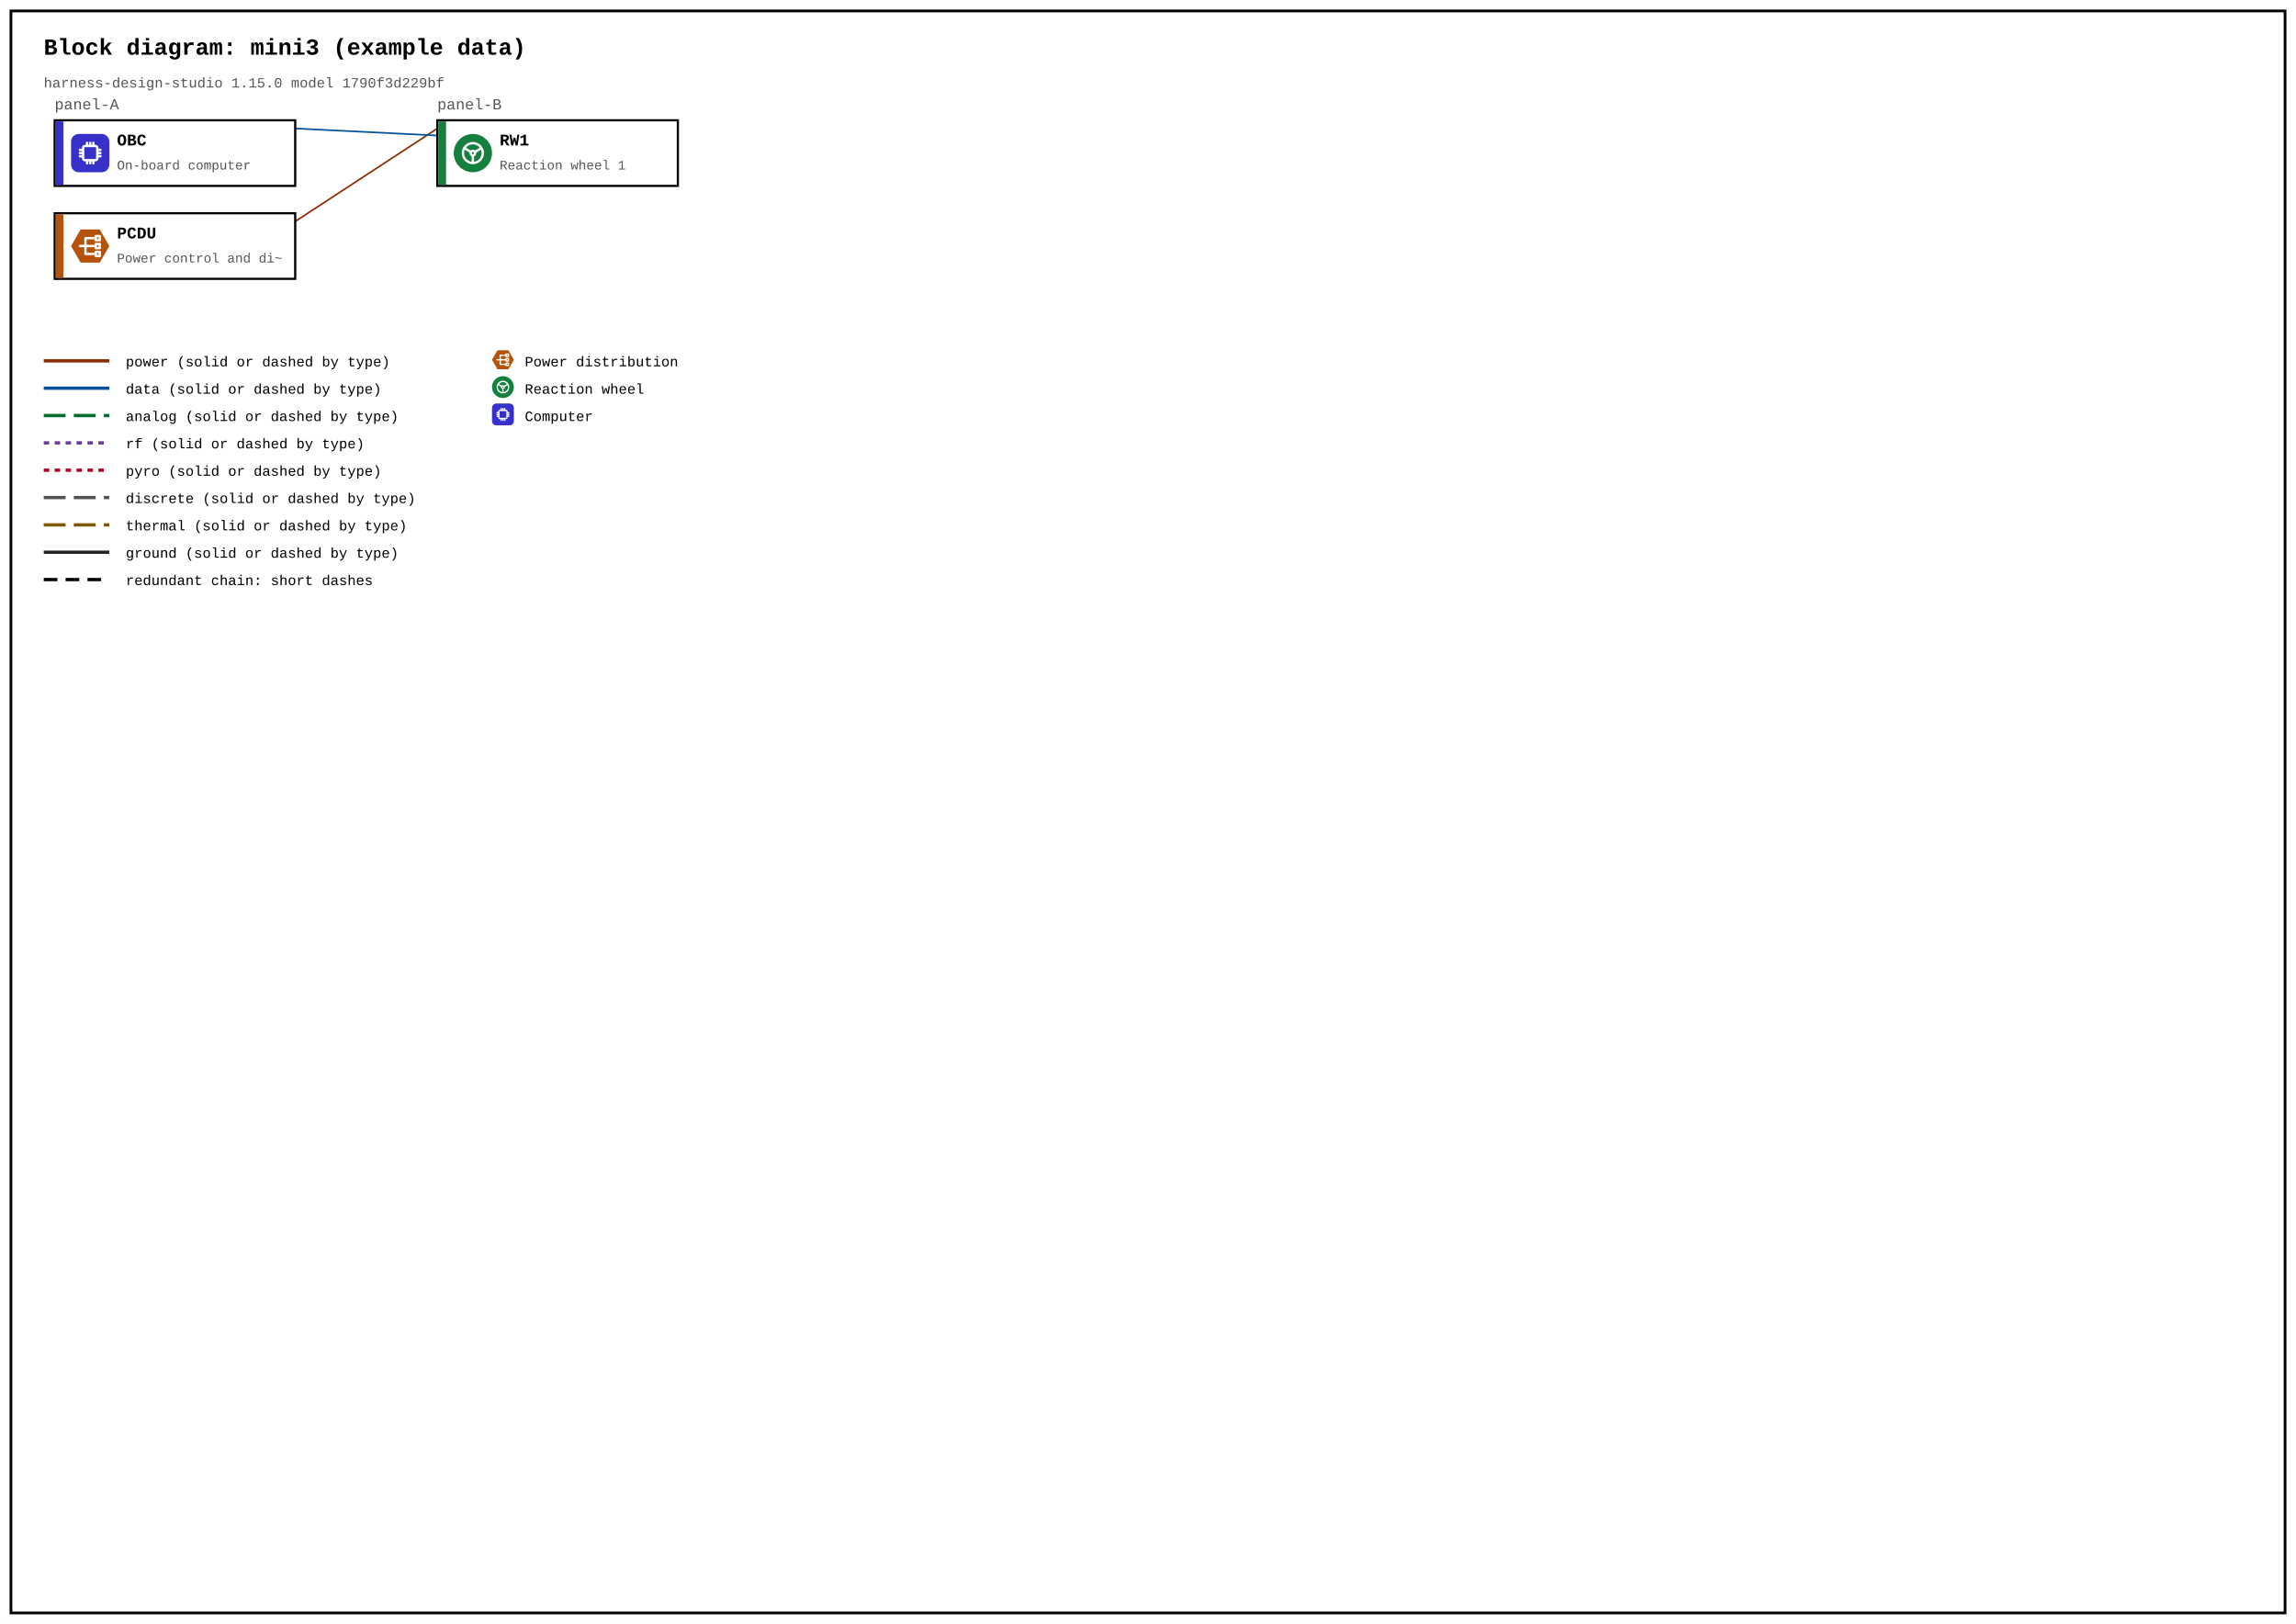
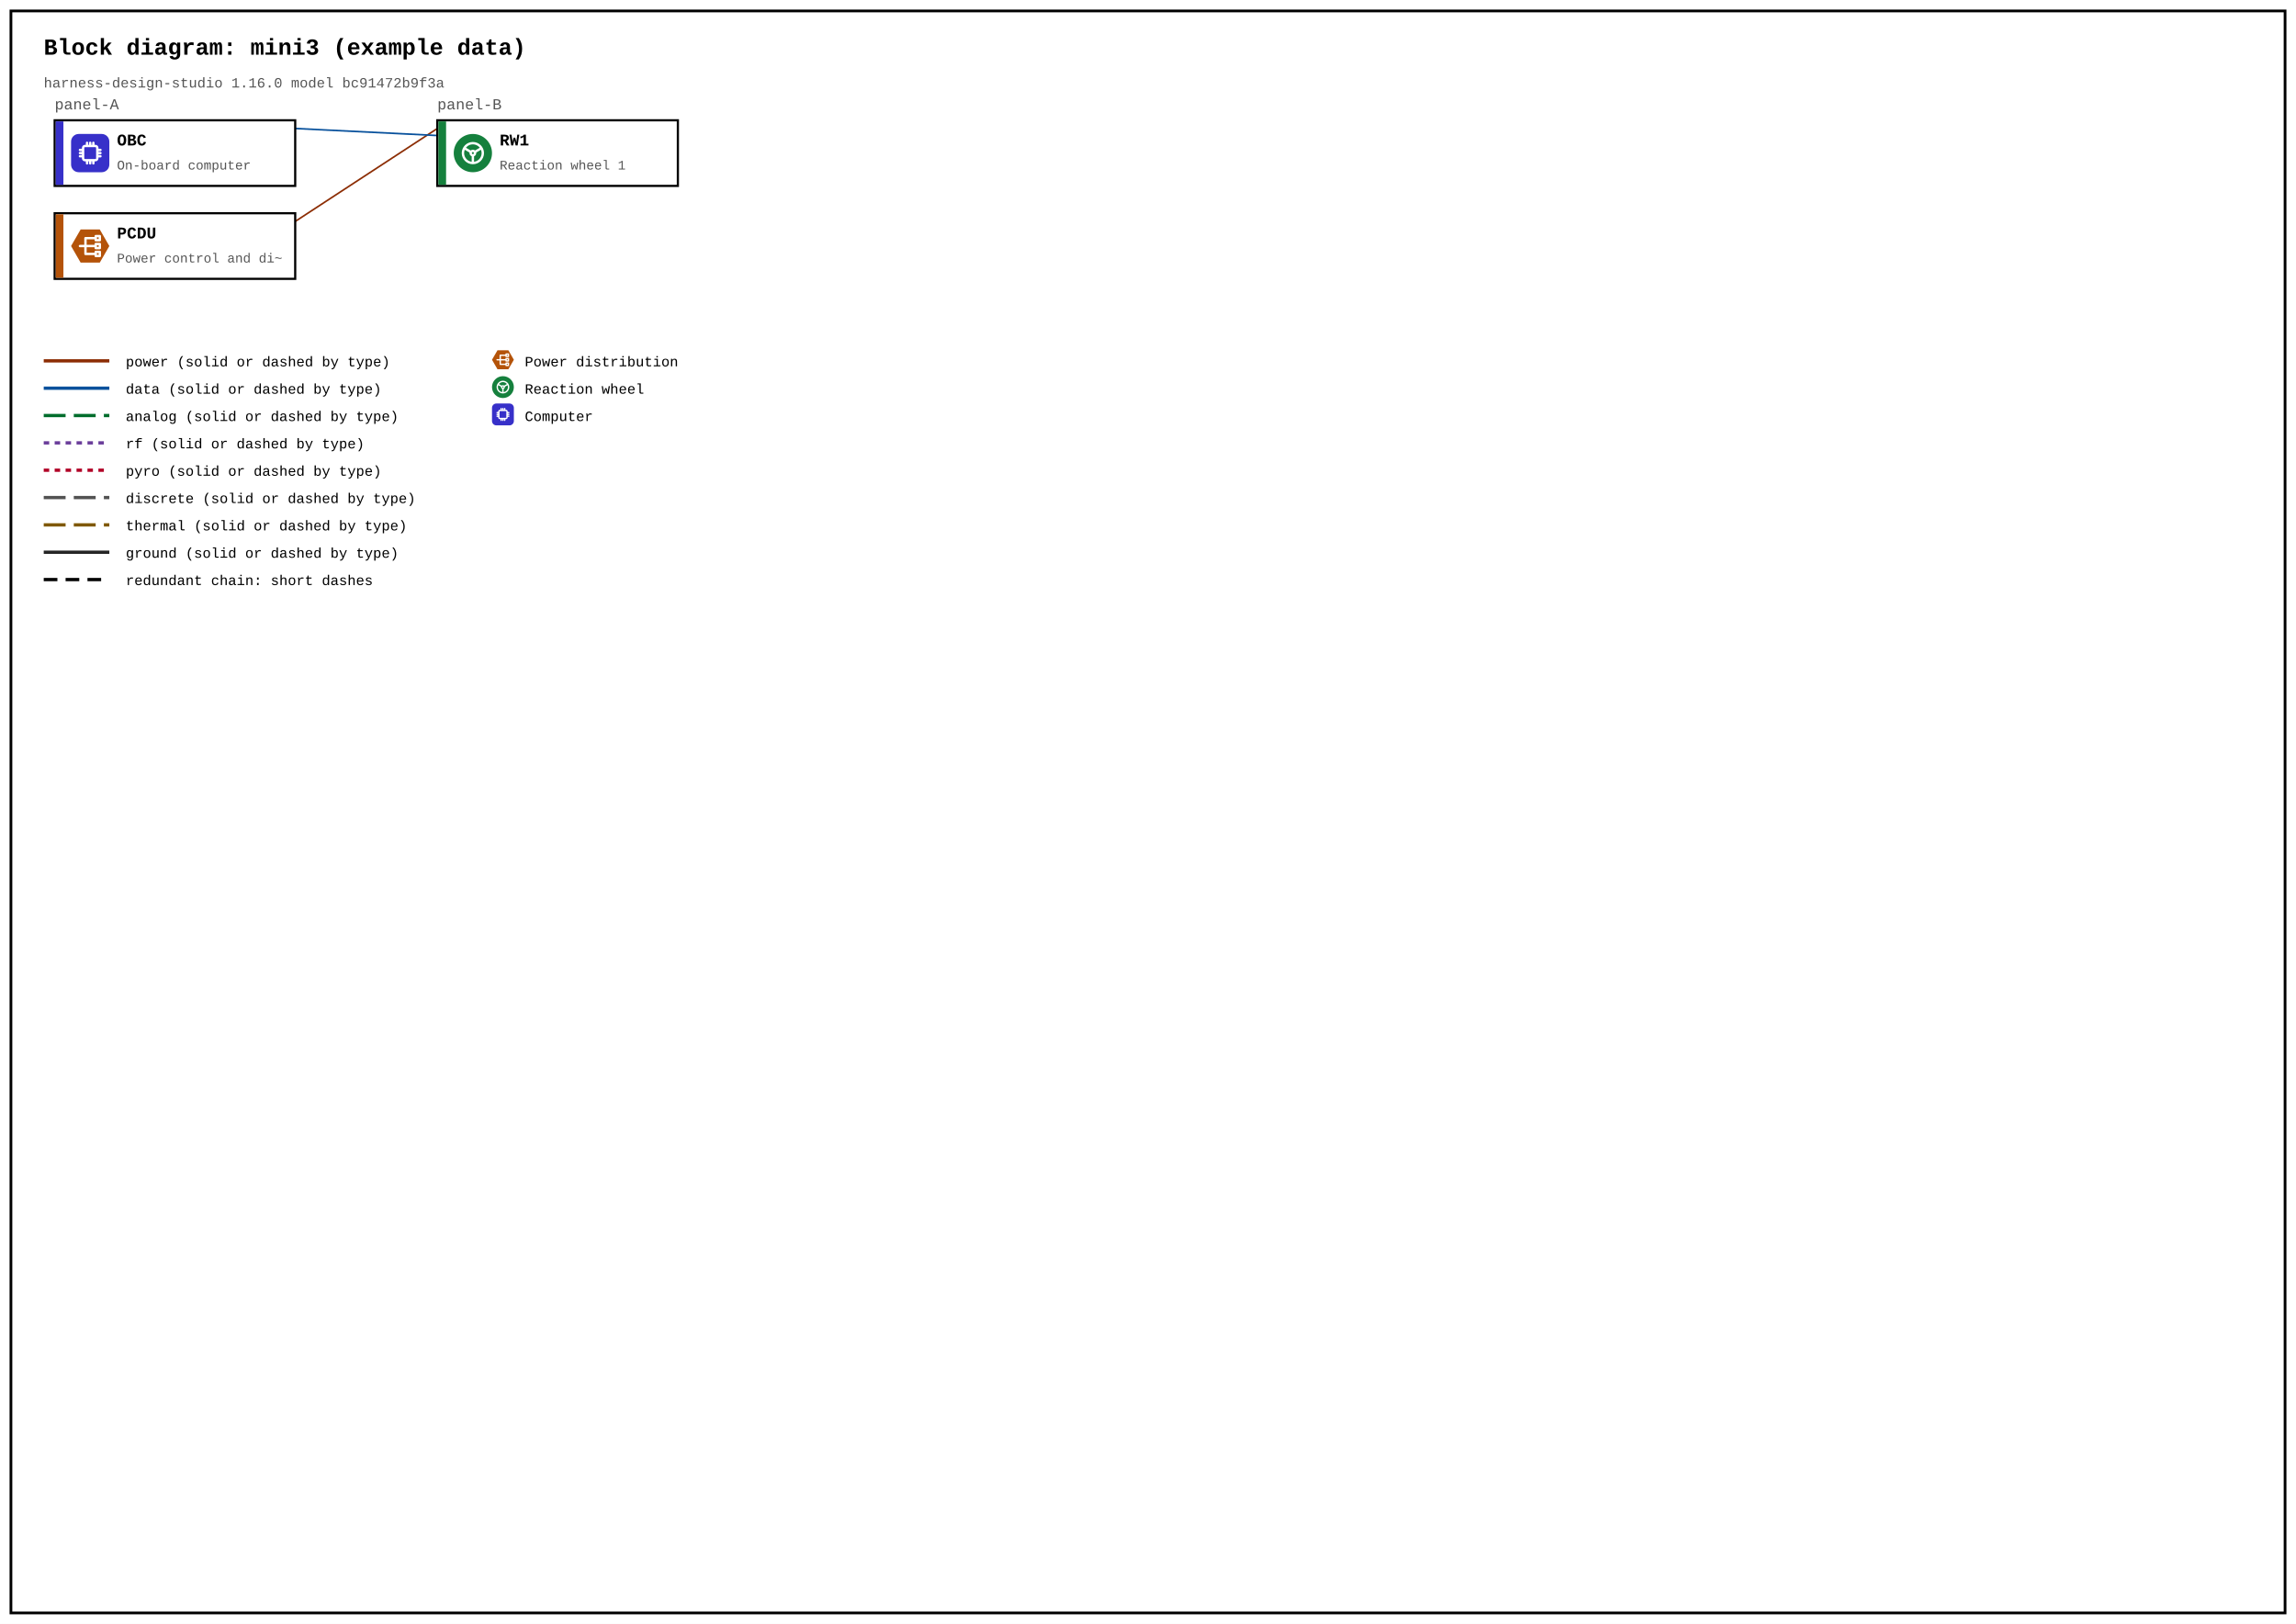
<svg xmlns="http://www.w3.org/2000/svg" width="420mm" height="297mm" viewBox="0 0 420 297" font-family="Courier New, Courier, monospace">
  <rect x="0" y="0" width="420" height="297" fill="#ffffff" />
  <rect x="2" y="2" width="416" height="293" fill="none" stroke="#000000" stroke-width="0.5" />
  <text x="8" y="10" font-size="4.2" font-weight="bold" text-anchor="start" fill="#000000">Block diagram: mini3 (example data)</text>
-   <text x="8" y="16" font-size="2.6" text-anchor="start" fill="#555555">harness-design-studio 1.15.0 model 1790f3d229bf</text>
+   <text x="8" y="16" font-size="2.6" text-anchor="start" fill="#555555">harness-design-studio 1.16.0 model bc91472b9f3a</text>
  <text x="10" y="20" font-size="2.8" text-anchor="start" fill="#555555">panel-A</text>
  <text x="80" y="20" font-size="2.8" text-anchor="start" fill="#555555">panel-B</text>
  <line x1="54" y1="40.5" x2="80" y2="23.5" stroke="#8c2d04" stroke-width="0.3" />
  <line x1="54" y1="23.5" x2="80" y2="24.786" stroke="#08519c" stroke-width="0.3" />
  <rect x="10" y="22" width="44" height="12" fill="#ffffff" stroke="#000000" stroke-width="0.4" />
  <path d="M 10.2 22.2 L 11.6 22.2 L 11.6 33.8 L 10.2 33.8 Z" fill="#3730c9" />
  <path d="M 14.4 24.5 L 18.6 24.5 C 19.373 24.5 20 25.127 20 25.9 L 20 30.1 C 20 30.873 19.373 31.5 18.6 31.5 L 14.4 31.5 C 13.627 31.5 13 30.873 13 30.1 L 13 25.9 C 13 25.127 13.627 24.5 14.4 24.5 Z" fill="#3730c9" />
  <path d="M 15.547 26.701 L 17.453 26.701 C 17.644 26.701 17.799 26.856 17.799 27.047 L 17.799 28.953 C 17.799 29.144 17.644 29.299 17.453 29.299 L 15.547 29.299 C 15.356 29.299 15.201 29.144 15.201 28.953 L 15.201 27.047 C 15.201 26.856 15.356 26.701 15.547 26.701 Z M 15.922 26.123 L 15.922 26.701 M 15.922 29.299 L 15.922 29.877 M 14.623 27.422 L 15.201 27.422 M 17.799 27.422 L 18.377 27.422 M 16.5 26.123 L 16.5 26.701 M 16.5 29.299 L 16.5 29.877 M 14.623 28 L 15.201 28 M 17.799 28 L 18.377 28 M 17.078 26.123 L 17.078 26.701 M 17.078 29.299 L 17.078 29.877 M 14.623 28.578 L 15.201 28.578 M 17.799 28.578 L 18.377 28.578" fill="none" stroke="#ffffff" stroke-width="0.433" stroke-linecap="round" stroke-linejoin="round" />
  <text x="21.4" y="26.6" font-size="3" font-weight="bold" text-anchor="start" fill="#000000">OBC</text>
  <text x="21.4" y="31" font-size="2.4" text-anchor="start" fill="#555555">On-board computer</text>
  <rect x="10" y="39" width="44" height="12" fill="#ffffff" stroke="#000000" stroke-width="0.4" />
  <path d="M 10.2 39.2 L 11.6 39.2 L 11.6 50.8 L 10.2 50.8 Z" fill="#b45309" />
  <path d="M 20 45 L 18.25 48.031 L 14.75 48.031 L 13 45 L 14.75 41.969 L 18.25 41.969 Z" fill="#b45309" />
  <path d="M 14.623 45 L 15.634 45 M 15.634 43.556 L 15.634 46.444 M 15.634 43.556 L 17.511 43.556 M 17.511 43.181 L 18.261 43.181 L 18.261 43.932 L 17.511 43.932 Z M 15.634 45 L 17.511 45 M 17.511 44.625 L 18.261 44.625 L 18.261 45.375 L 17.511 45.375 Z M 15.634 46.444 L 17.511 46.444 M 17.511 46.068 L 18.261 46.068 L 18.261 46.819 L 17.511 46.819 Z" fill="none" stroke="#ffffff" stroke-width="0.433" stroke-linecap="round" stroke-linejoin="round" />
  <text x="21.4" y="43.6" font-size="3" font-weight="bold" text-anchor="start" fill="#000000">PCDU</text>
  <text x="21.4" y="48" font-size="2.4" text-anchor="start" fill="#555555">Power control and di~</text>
  <rect x="80" y="22" width="44" height="12" fill="#ffffff" stroke="#000000" stroke-width="0.4" />
  <path d="M 80.2 22.2 L 81.6 22.2 L 81.6 33.8 L 80.2 33.8 Z" fill="#15803d" />
  <path d="M 90 28 C 90 26.067 88.433 24.5 86.5 24.5 C 84.567 24.5 83 26.067 83 28 C 83 29.933 84.567 31.5 86.5 31.5 C 88.433 31.5 90 29.933 90 28 Z" fill="#15803d" />
  <path d="M 88.319 28 C 88.319 26.995 87.505 26.181 86.5 26.181 C 85.495 26.181 84.681 26.995 84.681 28 C 84.681 29.005 85.495 29.819 86.5 29.819 C 87.505 29.819 88.319 29.005 88.319 28 Z M 86.904 28 C 86.904 27.777 86.723 27.596 86.5 27.596 C 86.277 27.596 86.096 27.777 86.096 28 C 86.096 28.223 86.277 28.404 86.5 28.404 C 86.723 28.404 86.904 28.223 86.904 28 Z M 86.5 28.404 L 86.5 29.819 M 86.15 27.798 L 84.925 27.09 M 86.85 27.798 L 88.075 27.09" fill="none" stroke="#ffffff" stroke-width="0.433" stroke-linecap="round" stroke-linejoin="round" />
  <text x="91.4" y="26.6" font-size="3" font-weight="bold" text-anchor="start" fill="#000000">RW1</text>
  <text x="91.4" y="31" font-size="2.4" text-anchor="start" fill="#555555">Reaction wheel 1</text>
  <line x1="8" y1="66" x2="20" y2="66" stroke="#8c2d04" stroke-width="0.6" />
  <text x="23" y="67" font-size="2.6" text-anchor="start" fill="#000000">power (solid or dashed by type)</text>
  <line x1="8" y1="71" x2="20" y2="71" stroke="#08519c" stroke-width="0.6" />
  <text x="23" y="72" font-size="2.6" text-anchor="start" fill="#000000">data (solid or dashed by type)</text>
  <line x1="8" y1="76" x2="20" y2="76" stroke="#006d2c" stroke-width="0.6" stroke-dasharray="4 1.5" />
  <text x="23" y="77" font-size="2.6" text-anchor="start" fill="#000000">analog (solid or dashed by type)</text>
  <line x1="8" y1="81" x2="20" y2="81" stroke="#6a3d9a" stroke-width="0.6" stroke-dasharray="1 1" />
  <text x="23" y="82" font-size="2.6" text-anchor="start" fill="#000000">rf (solid or dashed by type)</text>
  <line x1="8" y1="86" x2="20" y2="86" stroke="#b10026" stroke-width="0.6" stroke-dasharray="1 1" />
  <text x="23" y="87" font-size="2.6" text-anchor="start" fill="#000000">pyro (solid or dashed by type)</text>
  <line x1="8" y1="91" x2="20" y2="91" stroke="#525252" stroke-width="0.6" stroke-dasharray="4 1.5" />
  <text x="23" y="92" font-size="2.6" text-anchor="start" fill="#000000">discrete (solid or dashed by type)</text>
  <line x1="8" y1="96" x2="20" y2="96" stroke="#7f5800" stroke-width="0.6" stroke-dasharray="4 1.5" />
  <text x="23" y="97" font-size="2.6" text-anchor="start" fill="#000000">thermal (solid or dashed by type)</text>
  <line x1="8" y1="101" x2="20" y2="101" stroke="#252525" stroke-width="0.6" />
  <text x="23" y="102" font-size="2.6" text-anchor="start" fill="#000000">ground (solid or dashed by type)</text>
  <line x1="8" y1="106" x2="20" y2="106" stroke="#000000" stroke-width="0.6" stroke-dasharray="2.5 1.5" />
  <text x="23" y="107" font-size="2.6" text-anchor="start" fill="#000000">redundant chain: short dashes</text>
  <path d="M 94 65.8 L 93 67.532 L 91 67.532 L 90 65.8 L 91 64.068 L 93 64.068 Z" fill="#b45309" />
  <path d="M 90.927 65.8 L 91.505 65.8 M 91.505 64.975 L 91.505 66.625 M 91.505 64.975 L 92.578 64.975 M 92.578 64.76 L 93.007 64.76 L 93.007 65.189 L 92.578 65.189 Z M 91.505 65.8 L 92.578 65.8 M 92.578 65.585 L 93.007 65.585 L 93.007 66.014 L 92.578 66.014 Z M 91.505 66.625 L 92.578 66.625 M 92.578 66.41 L 93.007 66.41 L 93.007 66.84 L 92.578 66.84 Z" fill="none" stroke="#ffffff" stroke-width="0.247" stroke-linecap="round" stroke-linejoin="round" />
  <text x="96" y="67" font-size="2.6" text-anchor="start" fill="#000000">Power distribution</text>
  <path d="M 94 70.8 C 94 69.695 93.105 68.8 92 68.8 C 90.895 68.8 90 69.695 90 70.8 C 90 71.905 90.895 72.8 92 72.8 C 93.105 72.8 94 71.905 94 70.8 Z" fill="#15803d" />
  <path d="M 93.04 70.8 C 93.04 70.226 92.574 69.76 92 69.76 C 91.426 69.76 90.96 70.226 90.96 70.8 C 90.96 71.374 91.426 71.84 92 71.84 C 92.574 71.84 93.04 71.374 93.04 70.8 Z M 92.231 70.8 C 92.231 70.672 92.128 70.569 92 70.569 C 91.872 70.569 91.769 70.672 91.769 70.8 C 91.769 70.928 91.872 71.031 92 71.031 C 92.128 71.031 92.231 70.928 92.231 70.8 Z M 92 71.031 L 92 71.84 M 91.8 70.684 L 91.1 70.28 M 92.2 70.684 L 92.9 70.28" fill="none" stroke="#ffffff" stroke-width="0.247" stroke-linecap="round" stroke-linejoin="round" />
  <text x="96" y="72" font-size="2.6" text-anchor="start" fill="#000000">Reaction wheel</text>
  <path d="M 90.8 73.8 L 93.2 73.8 C 93.642 73.8 94 74.158 94 74.6 L 94 77 C 94 77.442 93.642 77.8 93.2 77.8 L 90.8 77.8 C 90.358 77.8 90 77.442 90 77 L 90 74.6 C 90 74.158 90.358 73.8 90.8 73.8 Z" fill="#3730c9" />
  <path d="M 91.456 75.058 L 92.544 75.058 C 92.654 75.058 92.743 75.146 92.743 75.255 L 92.743 76.344 C 92.743 76.454 92.654 76.543 92.544 76.543 L 91.456 76.543 C 91.346 76.543 91.257 76.454 91.257 76.344 L 91.257 75.255 C 91.257 75.146 91.346 75.058 91.456 75.058 Z M 91.67 74.728 L 91.67 75.058 M 91.67 76.543 L 91.67 76.873 M 90.927 75.47 L 91.257 75.47 M 92.743 75.47 L 93.073 75.47 M 92 74.728 L 92 75.058 M 92 76.543 L 92 76.873 M 90.927 75.8 L 91.257 75.8 M 92.743 75.8 L 93.073 75.8 M 92.33 74.728 L 92.33 75.058 M 92.33 76.543 L 92.33 76.873 M 90.927 76.13 L 91.257 76.13 M 92.743 76.13 L 93.073 76.13" fill="none" stroke="#ffffff" stroke-width="0.247" stroke-linecap="round" stroke-linejoin="round" />
  <text x="96" y="77" font-size="2.6" text-anchor="start" fill="#000000">Computer</text>
</svg>
